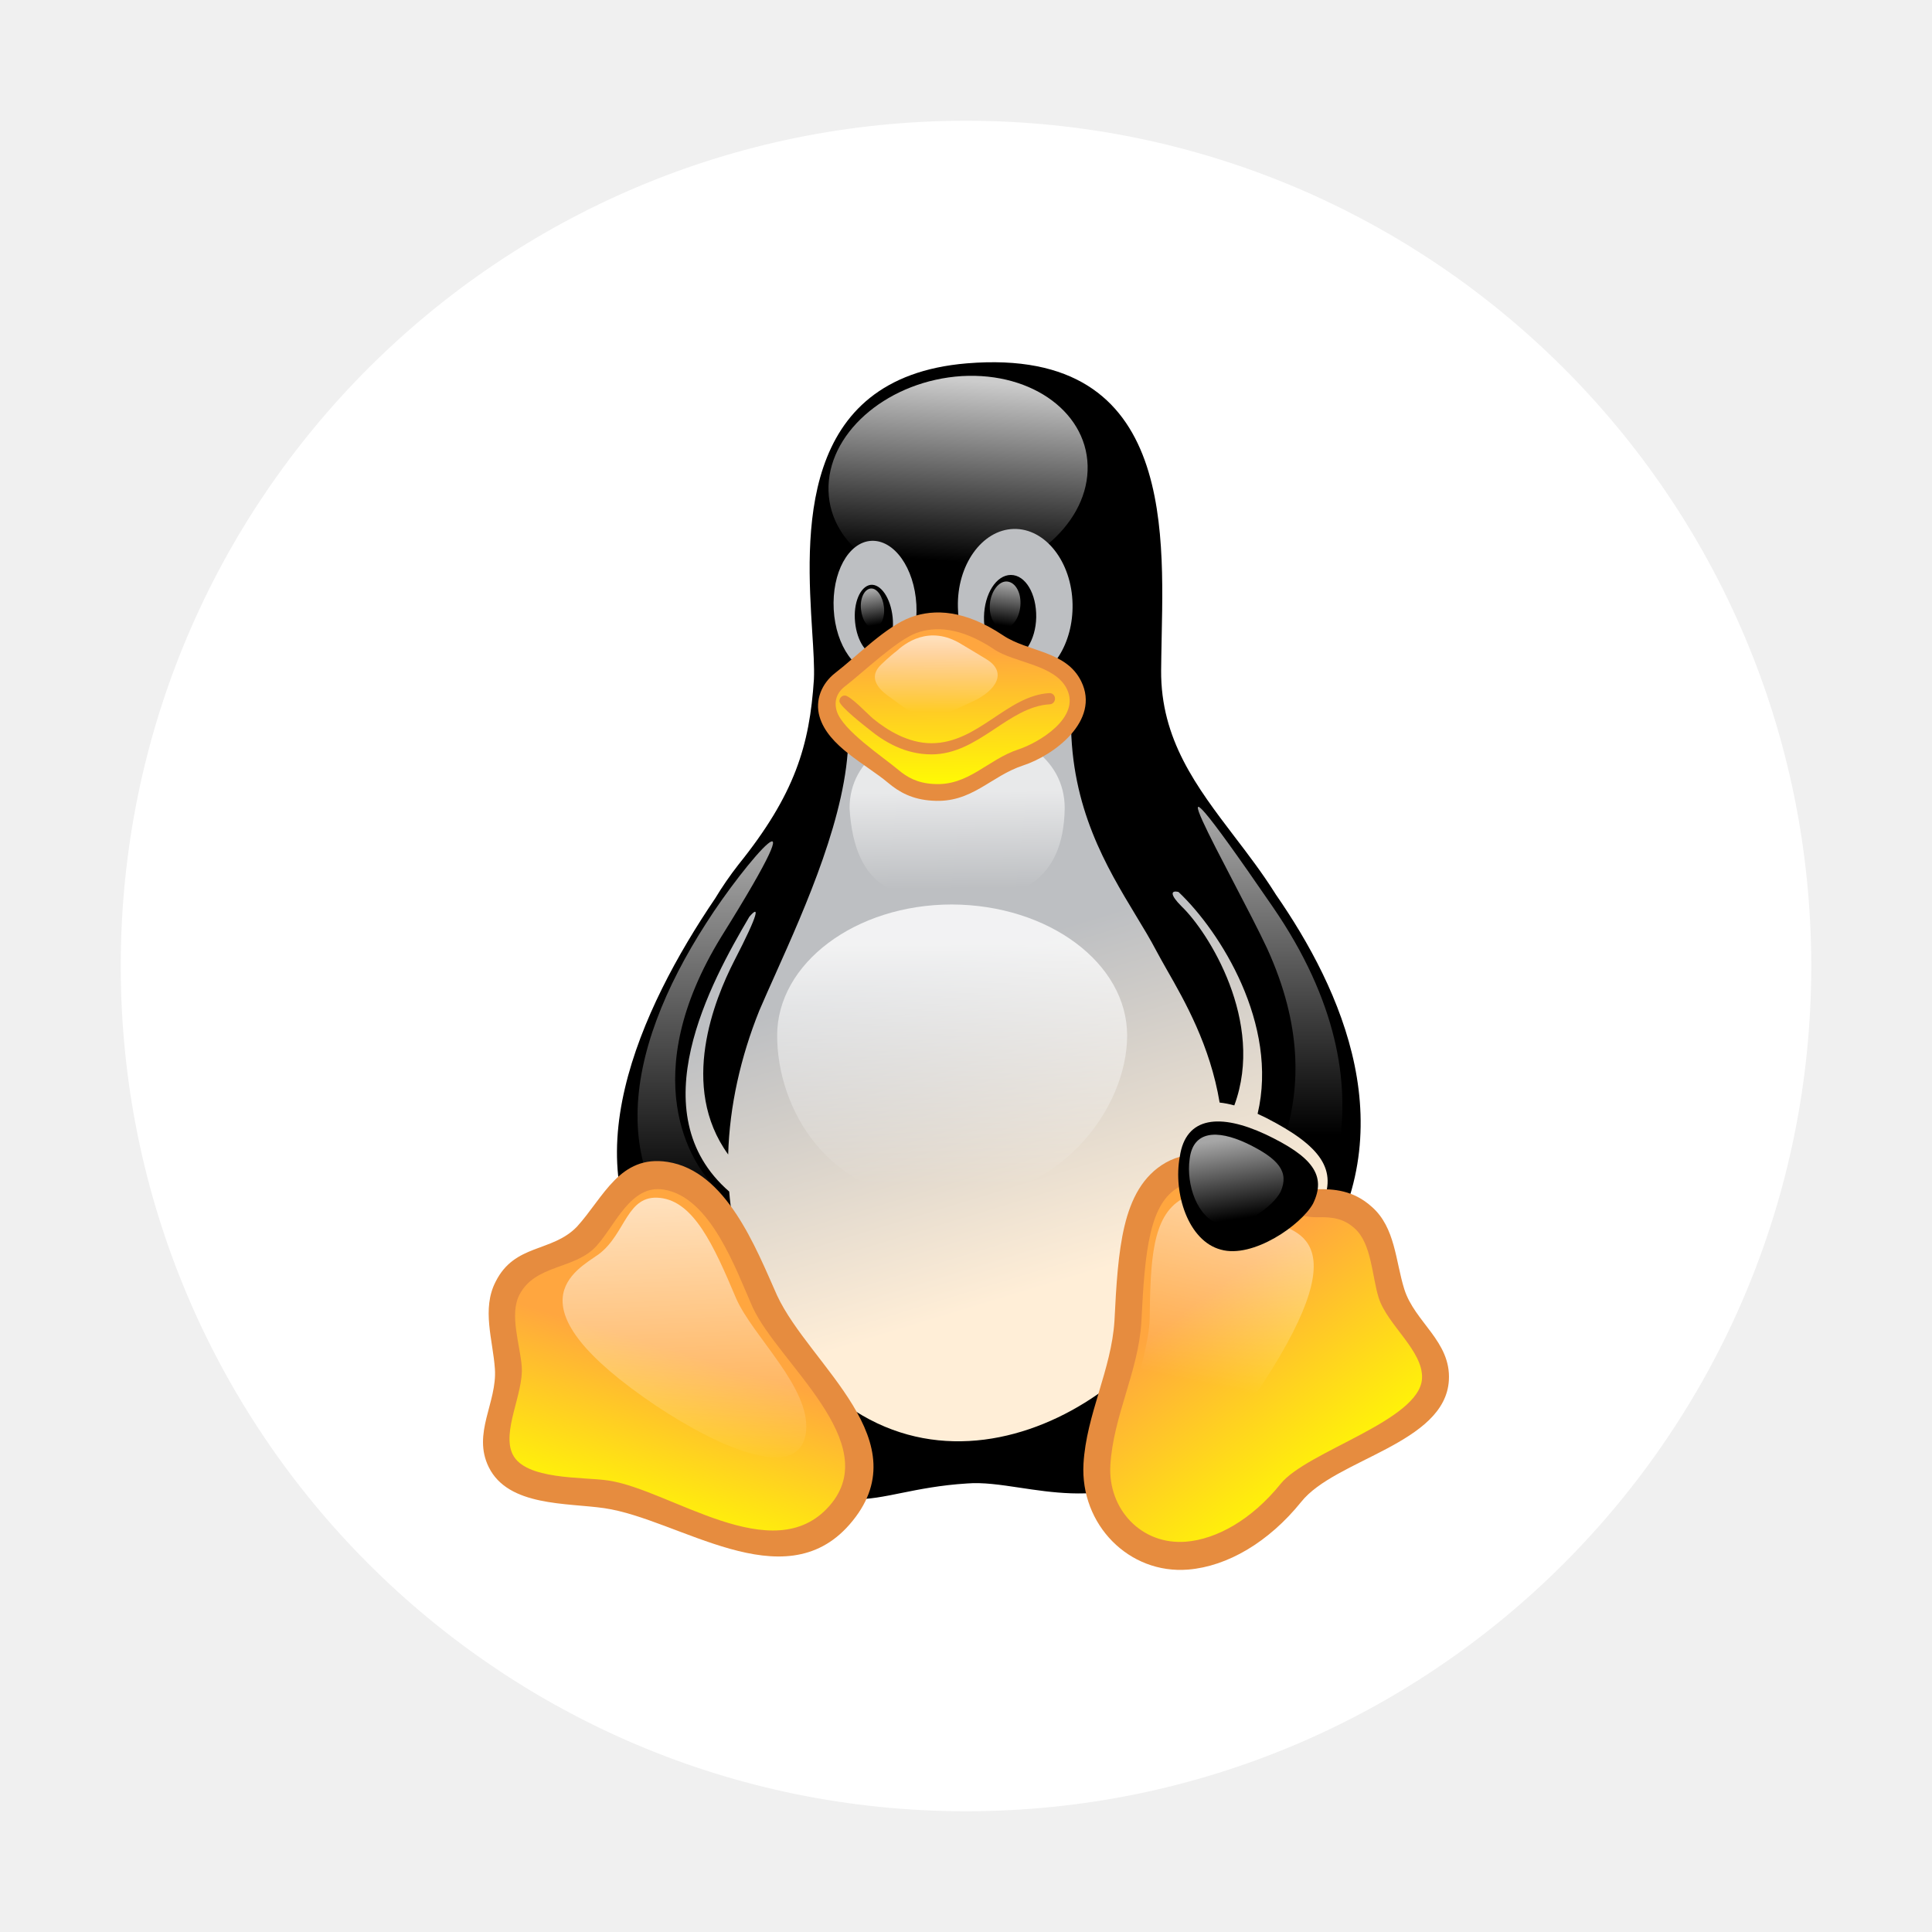
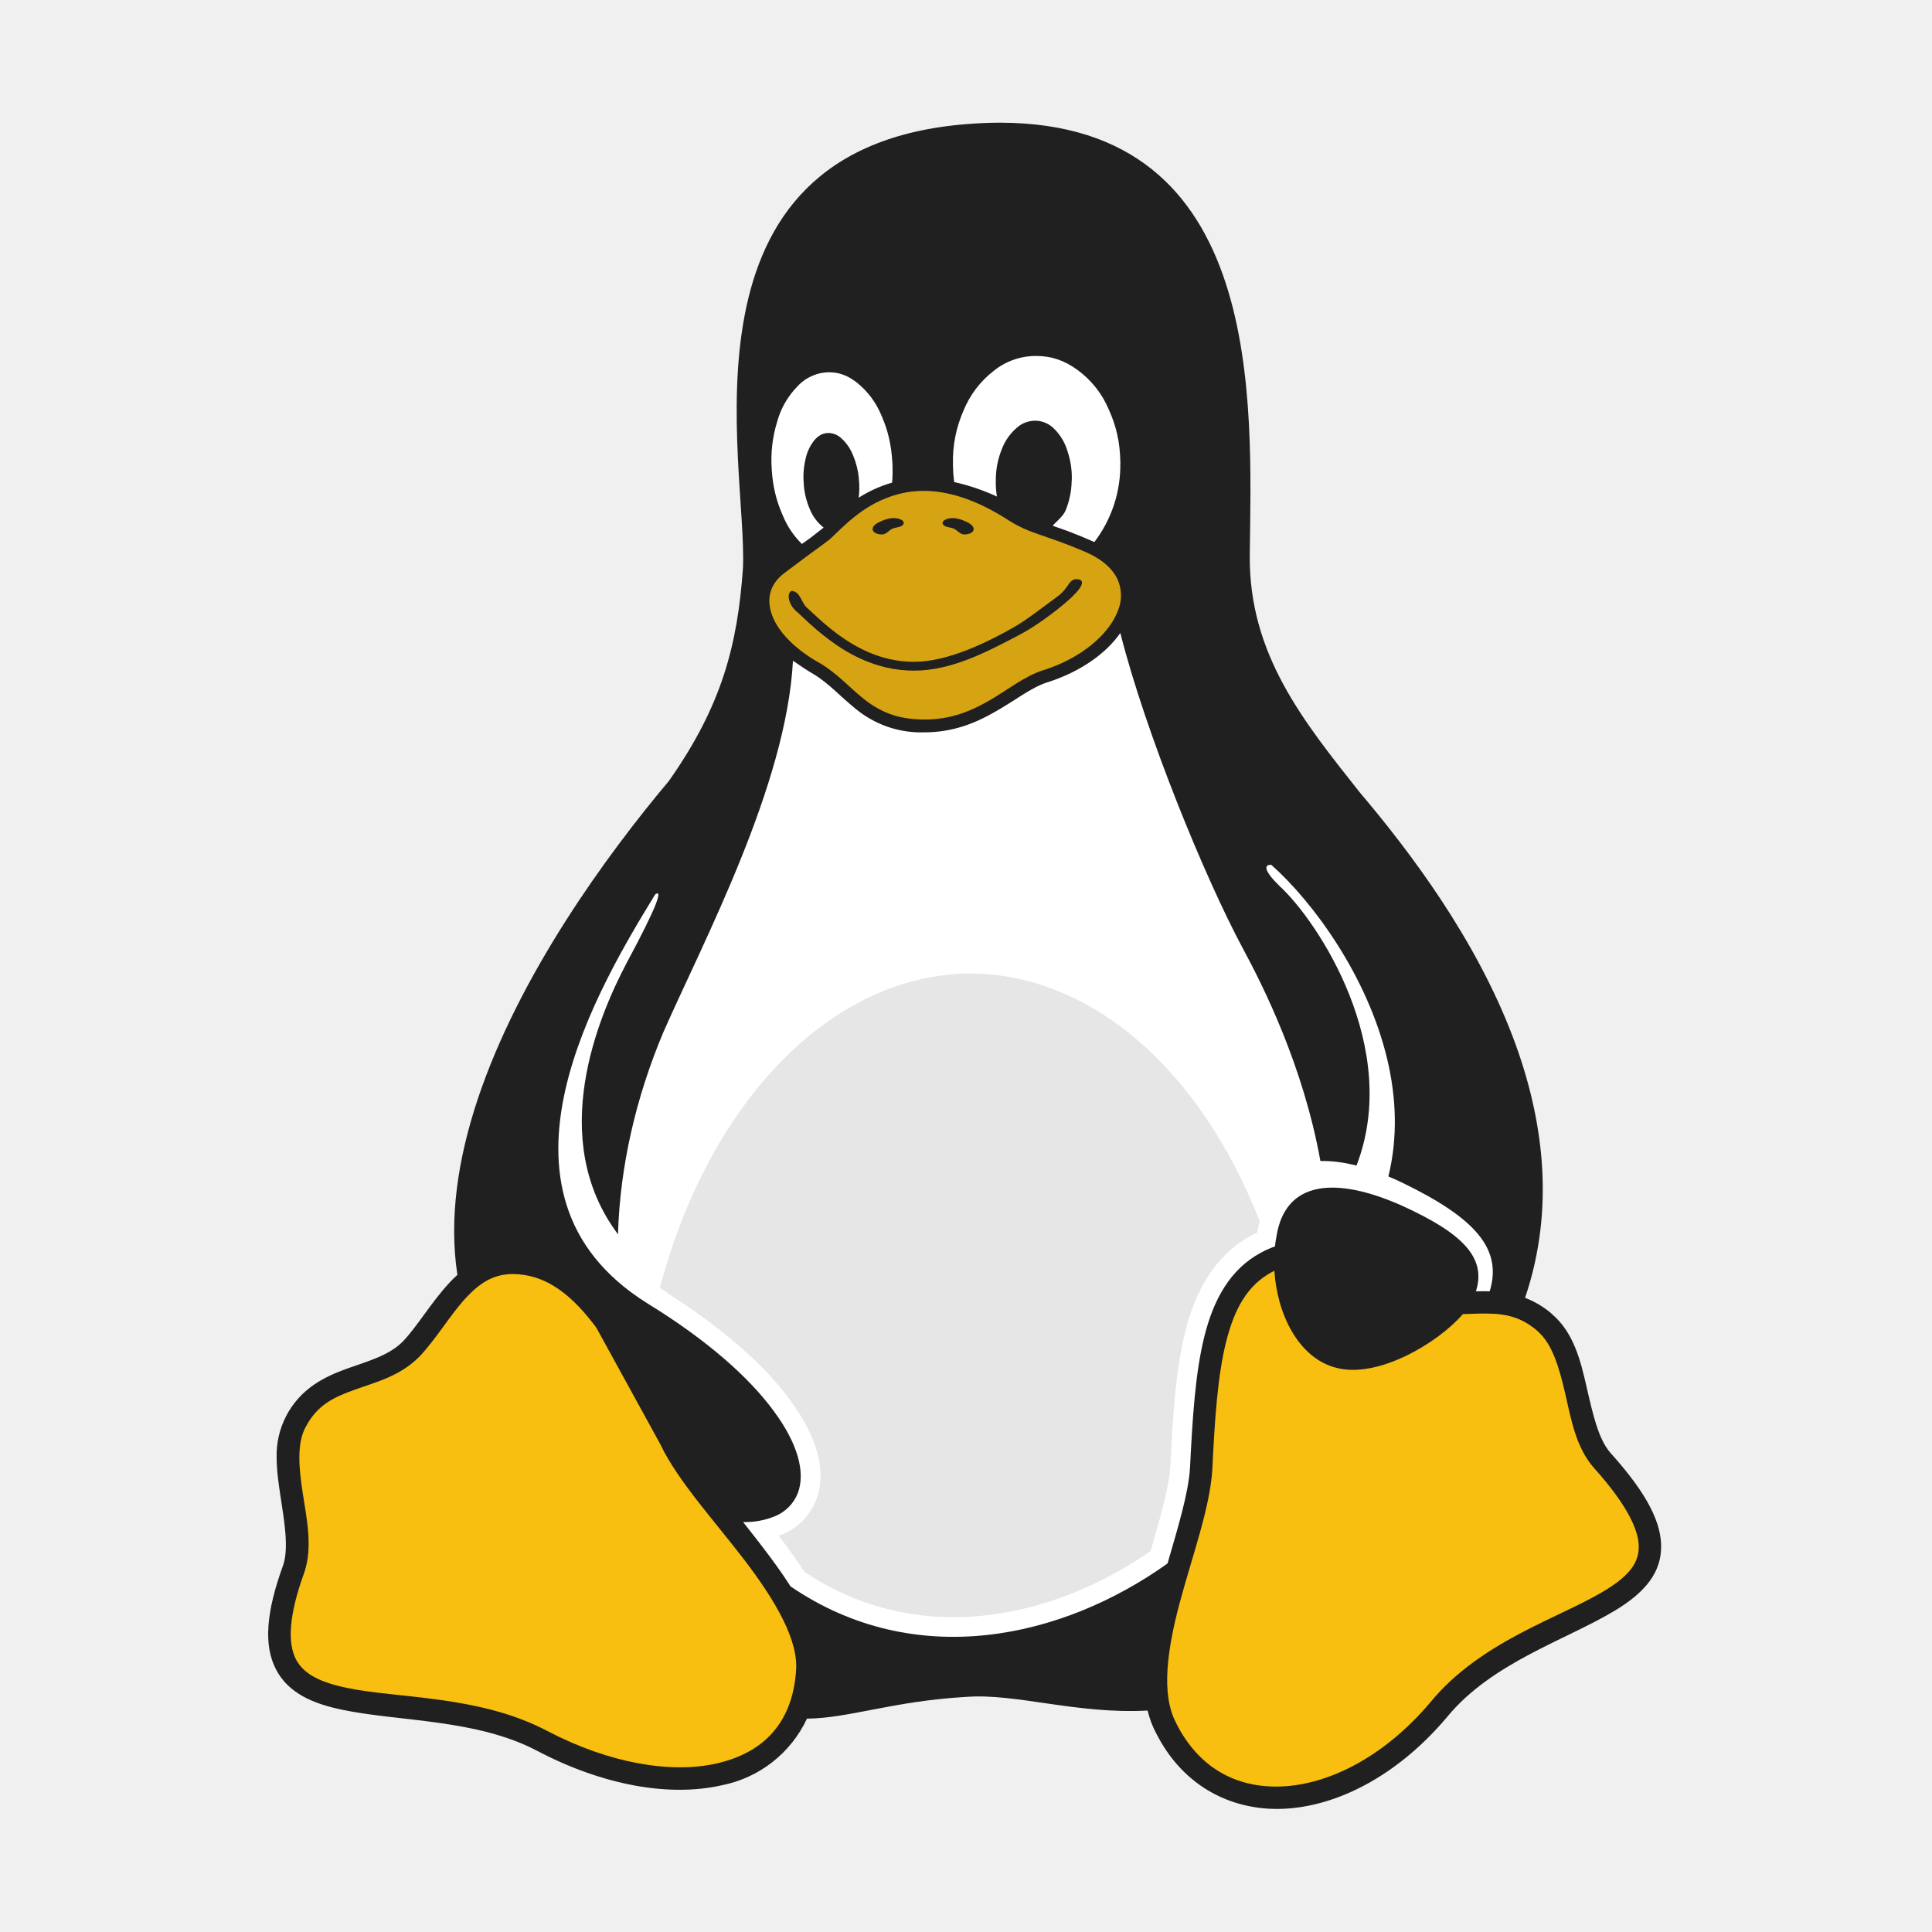
- <svg xmlns="http://www.w3.org/2000/svg" width="800px" height="800px" viewBox="0 0 32 32" fill="none">
-   <path d="M30 16C30 23.728 23.735 30 16 30C8.265 30 2 23.728 2 16C2 8.265 8.265 2 16 2C23.735 2 30 8.265 30 16Z" fill="white" />
-   <path d="M11.306 21.91C11.181 21.723 11.071 21.471 10.982 21.17C9.376 19.358 10.617 16.692 11.845 14.881C11.962 14.687 12.091 14.5 12.23 14.322C13.167 13.158 13.409 12.348 13.481 11.252C13.49 11.048 13.473 10.778 13.453 10.468C13.354 8.884 13.19 6.252 16.016 6.018C19.549 5.727 19.261 8.971 19.235 10.873C19.234 10.952 19.233 11.028 19.232 11.102C19.223 12.249 19.821 13.034 20.445 13.854C20.674 14.153 20.905 14.457 21.112 14.784C21.118 14.794 21.124 14.804 21.13 14.813C22.222 16.388 23.299 18.737 21.799 20.965C21.589 21.726 21.27 22.424 20.843 22.992C19.314 25.005 17.954 24.801 16.892 24.641C16.572 24.593 16.279 24.549 16.016 24.571C15.58 24.598 15.23 24.668 14.928 24.729C13.761 24.965 13.305 25.057 11.306 21.91Z" fill="#000000" />
-   <path d="M18.014 7.795C17.981 8.727 16.992 9.537 15.806 9.612C14.621 9.687 13.691 8.979 13.723 8.046C13.756 7.114 14.745 6.304 15.931 6.229C17.116 6.161 18.047 6.862 18.014 7.795Z" fill="url(#paint0_linear_87_7435)" />
-   <path fill-rule="evenodd" clip-rule="evenodd" d="M15.866 10.061C15.875 10.568 16.107 11 16.433 11.195C15.37 11.1 14.051 11.489 14.051 12.225C14.035 13.47 13.342 15.02 12.843 16.135C12.745 16.354 12.654 16.557 12.577 16.737C12.269 17.502 12.083 18.32 12.061 19.122C11.243 17.995 11.838 16.548 12.158 15.921C12.585 15.095 12.576 14.992 12.411 15.185C11.776 16.265 10.58 18.433 12.078 19.736C12.125 20.318 12.267 20.881 12.518 21.399C14.523 25.442 18.276 23.782 19.514 21.685C19.679 21.387 19.812 21.099 19.918 20.82C19.98 20.859 20.046 20.89 20.117 20.909C20.739 21.093 21.669 20.392 21.892 19.957C22.16 19.378 21.885 18.983 20.968 18.514C20.922 18.491 20.875 18.469 20.83 18.448C21.181 16.968 20.212 15.428 19.52 14.774C19.391 14.742 19.373 14.816 19.573 15.015C20.009 15.433 20.957 16.923 20.444 18.309C20.36 18.286 20.278 18.27 20.201 18.262C20.043 17.316 19.623 16.58 19.329 16.066C19.263 15.949 19.203 15.844 19.154 15.751C19.055 15.562 18.937 15.366 18.811 15.159C18.328 14.359 17.739 13.384 17.739 11.939C17.665 11.621 17.365 11.409 16.966 11.292C17.429 11.199 17.777 10.657 17.765 10.007C17.752 9.305 17.313 8.747 16.789 8.761C16.265 8.775 15.846 9.36 15.866 10.061ZM16.298 10.217C16.291 10.605 16.475 10.918 16.717 10.918C16.953 10.918 17.156 10.605 17.163 10.224C17.169 9.836 16.986 9.523 16.743 9.523C16.501 9.523 16.305 9.836 16.298 10.217Z" fill="url(#paint1_linear_87_7435)" />
-   <path fill-rule="evenodd" clip-rule="evenodd" d="M14.556 11.15C14.935 11.129 15.211 10.619 15.178 10.013C15.145 9.408 14.811 8.938 14.431 8.958C14.051 8.979 13.776 9.489 13.809 10.095C13.842 10.701 14.176 11.17 14.556 11.15ZM14.785 10.224C14.818 10.544 14.7 10.816 14.529 10.844C14.359 10.864 14.195 10.626 14.163 10.306C14.13 9.986 14.248 9.714 14.418 9.687C14.588 9.666 14.752 9.904 14.785 10.224Z" fill="url(#paint2_linear_87_7435)" />
-   <path d="M16.396 10C16.376 10.217 16.475 10.394 16.612 10.408C16.75 10.422 16.881 10.251 16.9 10.04C16.92 9.823 16.822 9.646 16.684 9.632C16.547 9.618 16.416 9.789 16.396 10Z" fill="url(#paint3_linear_87_7435)" />
-   <path d="M14.641 10.054C14.661 10.231 14.589 10.388 14.484 10.401C14.379 10.415 14.281 10.279 14.261 10.095C14.241 9.918 14.313 9.762 14.418 9.748C14.523 9.734 14.621 9.877 14.641 10.054Z" fill="url(#paint4_linear_87_7435)" />
-   <path d="M18.669 17.152C18.669 18.35 17.562 19.902 15.662 19.889C13.704 19.902 12.872 18.35 12.872 17.152C12.872 15.955 14.169 14.981 15.767 14.981C17.372 14.988 18.669 15.955 18.669 17.152Z" fill="url(#paint5_linear_87_7435)" />
-   <path d="M17.635 13.389C17.615 14.628 16.835 14.921 15.853 14.921C14.87 14.921 14.156 14.737 14.071 13.389C14.071 12.545 14.87 12.055 15.853 12.055C16.835 12.048 17.635 12.539 17.635 13.389Z" fill="url(#paint6_linear_87_7435)" />
-   <path d="M11.694 15.295C12.336 14.281 13.691 12.722 11.949 15.512C10.534 17.813 11.425 19.29 11.884 19.698C13.207 20.923 13.154 21.747 12.113 21.1C9.879 19.718 10.344 17.391 11.694 15.295Z" fill="url(#paint7_linear_87_7435)" />
-   <path d="M20.988 15.71C20.431 14.519 18.663 11.497 21.073 15.009C23.268 18.187 21.728 20.399 21.453 20.617C21.178 20.835 20.255 21.277 20.523 20.508C20.798 19.739 22.161 18.283 20.988 15.71Z" fill="url(#paint8_linear_87_7435)" />
-   <path d="M11.209 25.102C9.742 24.292 7.613 25.259 8.386 23.067C8.543 22.57 8.156 21.822 8.405 21.338C8.7 20.746 9.336 20.876 9.715 20.481C10.089 20.073 10.325 19.365 11.025 19.474C11.72 19.582 12.185 20.467 12.67 21.556C13.03 22.332 14.301 23.428 14.215 24.299C14.111 25.633 12.65 25.885 11.209 25.102Z" fill="url(#paint9_linear_87_7435)" />
-   <path fill-rule="evenodd" clip-rule="evenodd" d="M9.877 20.64C9.52 21.031 8.865 20.937 8.602 21.448C8.433 21.776 8.617 22.28 8.642 22.639C8.673 23.082 8.305 23.711 8.492 24.09C8.703 24.515 9.653 24.46 10.071 24.521C11.102 24.672 12.806 26.006 13.739 24.941C14.65 23.9 12.898 22.582 12.468 21.657C12.189 21.029 11.771 19.825 10.992 19.703C10.443 19.617 10.193 20.294 9.877 20.64ZM11.058 19.245C12.028 19.397 12.513 20.654 12.871 21.457C13.414 22.623 15.275 23.875 14.069 25.253C12.973 26.504 11.244 25.16 10.009 24.98C9.392 24.89 8.419 24.955 8.096 24.302C7.818 23.74 8.236 23.232 8.197 22.672C8.164 22.195 7.976 21.683 8.208 21.231C8.525 20.595 9.139 20.748 9.555 20.319C9.998 19.833 10.263 19.121 11.058 19.245Z" fill="#E68C3F" />
-   <path d="M21.381 24.728C22.456 23.373 24.846 23.652 23.235 21.794C22.895 21.393 22.999 20.535 22.58 20.168C22.089 19.719 21.545 20.086 21.047 19.855C20.549 19.603 20.026 19.12 19.416 19.46C18.807 19.807 18.742 20.706 18.683 21.89C18.63 22.741 17.884 24.163 18.283 24.946C18.86 26.157 20.36 25.994 21.381 24.728Z" fill="url(#paint10_linear_87_7435)" />
-   <path fill-rule="evenodd" clip-rule="evenodd" d="M21.81 19.698C22.085 19.691 22.415 19.71 22.725 19.992C23.11 20.332 23.114 20.887 23.259 21.351C23.431 21.901 24.034 22.215 23.998 22.86C23.939 23.914 22.114 24.168 21.552 24.876C21.012 25.545 20.33 25.943 19.682 25.997C18.7 26.078 17.889 25.252 17.946 24.244C17.993 23.428 18.409 22.686 18.459 21.876C18.488 21.29 18.52 20.746 18.626 20.305C18.733 19.859 18.926 19.475 19.308 19.257C20.145 18.789 20.954 19.721 21.81 19.698ZM19.522 19.664C19.295 19.793 19.151 20.032 19.059 20.417C18.965 20.807 18.934 21.307 18.904 21.905C18.854 22.716 18.438 23.457 18.391 24.271C18.35 24.997 18.907 25.596 19.647 25.535C20.148 25.493 20.727 25.176 21.209 24.58C21.64 24.037 23.514 23.534 23.553 22.833C23.578 22.375 22.977 21.946 22.835 21.494C22.724 21.141 22.719 20.593 22.436 20.345C22.255 20.18 22.064 20.155 21.821 20.161C21.116 20.18 20.176 19.299 19.522 19.664Z" fill="#E68C3F" />
-   <path d="M20.916 22.917C22.579 20.365 21.341 20.386 20.922 20.188C20.503 19.984 20.064 19.582 19.573 19.862C19.081 20.147 19.055 20.882 19.042 21.849C19.023 22.543 18.466 23.707 18.8 24.353C19.206 25.109 20.189 24.013 20.916 22.917Z" fill="url(#paint11_linear_87_7435)" />
-   <path d="M10.868 23.285C8.379 21.61 9.545 21.039 9.918 20.773C10.37 20.433 10.377 19.78 10.934 19.841C11.49 19.902 11.818 20.617 12.191 21.502C12.466 22.134 13.423 22.978 13.351 23.707C13.259 24.564 11.942 23.999 10.868 23.285Z" fill="url(#paint12_linear_87_7435)" />
-   <path d="M21.748 19.936C21.552 20.29 20.753 20.848 20.222 20.698C19.678 20.555 19.429 19.759 19.541 19.16C19.639 18.48 20.222 18.446 20.956 18.786C21.735 19.154 21.977 19.467 21.748 19.936Z" fill="#000000" />
-   <path d="M21.211 19.739C21.086 19.984 20.562 20.372 20.195 20.27C19.829 20.168 19.645 19.616 19.704 19.201C19.757 18.732 20.15 18.704 20.648 18.936C21.185 19.194 21.355 19.412 21.211 19.739Z" fill="url(#paint13_linear_87_7435)" />
-   <path d="M14.437 10.858C14.699 10.606 15.335 9.837 16.54 10.64C16.763 10.79 16.946 10.803 17.372 10.994C18.23 11.361 17.824 12.246 16.907 12.545C16.514 12.675 16.16 13.171 15.453 13.124C14.844 13.09 14.686 12.675 14.313 12.45C13.651 12.062 13.553 11.538 13.913 11.259C14.274 10.98 14.411 10.878 14.437 10.858Z" fill="url(#paint14_linear_87_7435)" />
-   <path fill-rule="evenodd" clip-rule="evenodd" d="M13.993 11.37C13.856 11.476 13.813 11.617 13.858 11.773C13.951 12.094 14.622 12.534 14.878 12.75C15.024 12.873 15.191 12.97 15.461 12.985C16.039 13.024 16.36 12.579 16.867 12.413C17.2 12.304 17.904 11.888 17.671 11.412C17.472 11.005 16.801 10.98 16.468 10.756C15.894 10.374 15.476 10.377 15.179 10.484C14.853 10.602 14.289 11.142 13.993 11.37ZM15.091 10.222C15.478 10.082 15.981 10.102 16.613 10.523C17.028 10.802 17.659 10.775 17.909 11.286C18.228 11.937 17.456 12.512 16.947 12.678C16.402 12.857 16.098 13.306 15.445 13.262C15.106 13.243 14.888 13.116 14.71 12.966C14.341 12.656 13.716 12.361 13.574 11.869C13.495 11.597 13.61 11.32 13.833 11.147C14.194 10.868 14.682 10.369 15.091 10.222Z" fill="#E68C3F" />
-   <path fill-rule="evenodd" clip-rule="evenodd" d="M17.474 11.567C17.477 11.618 17.439 11.662 17.39 11.665C16.697 11.704 16.21 12.495 15.427 12.495C14.989 12.495 14.642 12.284 14.394 12.08C14.344 12.04 13.903 11.7 13.903 11.613C13.903 11.562 13.943 11.52 13.992 11.52C14.085 11.52 14.363 11.822 14.466 11.907C14.7 12.098 15.046 12.31 15.427 12.31C16.202 12.31 16.678 11.52 17.381 11.48C17.43 11.477 17.472 11.516 17.474 11.567Z" fill="#E68C3F" />
-   <path d="M14.844 10.789C14.975 10.667 15.388 10.333 15.931 10.674C16.049 10.742 16.167 10.816 16.338 10.919C16.685 11.13 16.515 11.436 16.095 11.626C15.905 11.708 15.591 11.885 15.355 11.871C15.093 11.844 14.916 11.667 14.746 11.552C14.425 11.334 14.445 11.15 14.595 11.007C14.707 10.898 14.831 10.796 14.844 10.789Z" fill="url(#paint15_linear_87_7435)" />
-   <defs>
-     <linearGradient id="paint0_linear_87_7435" x1="16.058" y1="6.306" x2="15.836" y2="9.306" gradientUnits="userSpaceOnUse">
-       <stop stop-color="white" stop-opacity="0.8" />
-       <stop offset="1" stop-color="white" stop-opacity="0" />
-     </linearGradient>
-     <linearGradient id="paint1_linear_87_7435" x1="12.897" y1="22.672" x2="11.251" y2="17.272" gradientUnits="userSpaceOnUse">
-       <stop stop-color="#FFEED7" />
-       <stop offset="1" stop-color="#BDBFC2" />
-     </linearGradient>
-     <linearGradient id="paint2_linear_87_7435" x1="12.897" y1="22.672" x2="11.251" y2="17.272" gradientUnits="userSpaceOnUse">
-       <stop stop-color="#FFEED7" />
-       <stop offset="1" stop-color="#BDBFC2" />
-     </linearGradient>
-     <linearGradient id="paint3_linear_87_7435" x1="16.668" y1="9.655" x2="16.575" y2="10.354" gradientUnits="userSpaceOnUse">
-       <stop stop-color="white" stop-opacity="0.65" />
-       <stop offset="1" stop-color="white" stop-opacity="0" />
-     </linearGradient>
-     <linearGradient id="paint4_linear_87_7435" x1="14.434" y1="9.783" x2="14.534" y2="10.348" gradientUnits="userSpaceOnUse">
-       <stop stop-color="white" stop-opacity="0.65" />
-       <stop offset="1" stop-color="white" stop-opacity="0" />
-     </linearGradient>
-     <linearGradient id="paint5_linear_87_7435" x1="15.761" y1="15.631" x2="15.778" y2="19.627" gradientUnits="userSpaceOnUse">
-       <stop stop-color="white" stop-opacity="0.8" />
-       <stop offset="1" stop-color="white" stop-opacity="0" />
-     </linearGradient>
-     <linearGradient id="paint6_linear_87_7435" x1="15.85" y1="13.125" x2="15.869" y2="14.714" gradientUnits="userSpaceOnUse">
-       <stop stop-color="white" stop-opacity="0.65" />
-       <stop offset="1" stop-color="white" stop-opacity="0" />
-     </linearGradient>
-     <linearGradient id="paint7_linear_87_7435" x1="11.72" y1="14.105" x2="11.72" y2="19.937" gradientUnits="userSpaceOnUse">
-       <stop stop-color="white" stop-opacity="0.65" />
-       <stop offset="1" stop-color="white" stop-opacity="0" />
-     </linearGradient>
-     <linearGradient id="paint8_linear_87_7435" x1="21.033" y1="13.536" x2="21.031" y2="18.805" gradientUnits="userSpaceOnUse">
-       <stop stop-color="white" stop-opacity="0.65" />
-       <stop offset="1" stop-color="white" stop-opacity="0" />
-     </linearGradient>
-     <linearGradient id="paint9_linear_87_7435" x1="11.429" y1="22.437" x2="10.535" y2="25.421" gradientUnits="userSpaceOnUse">
-       <stop stop-color="#FFA63F" />
-       <stop offset="1" stop-color="#FFFF00" />
-     </linearGradient>
-     <linearGradient id="paint10_linear_87_7435" x1="19.882" y1="21.53" x2="22.266" y2="24.78" gradientUnits="userSpaceOnUse">
-       <stop stop-color="#FFA63F" />
-       <stop offset="1" stop-color="#FFFF00" />
-     </linearGradient>
-     <linearGradient id="paint11_linear_87_7435" x1="20.52" y1="18.933" x2="19.686" y2="22.86" gradientUnits="userSpaceOnUse">
-       <stop stop-color="white" stop-opacity="0.65" />
-       <stop offset="1" stop-color="white" stop-opacity="0" />
-     </linearGradient>
-     <linearGradient id="paint12_linear_87_7435" x1="11.246" y1="19.904" x2="11.412" y2="24.324" gradientUnits="userSpaceOnUse">
-       <stop stop-color="white" stop-opacity="0.65" />
-       <stop offset="1" stop-color="white" stop-opacity="0" />
-     </linearGradient>
-     <linearGradient id="paint13_linear_87_7435" x1="20.375" y1="18.862" x2="20.569" y2="20.182" gradientUnits="userSpaceOnUse">
-       <stop stop-color="white" stop-opacity="0.65" />
-       <stop offset="1" stop-color="white" stop-opacity="0" />
-     </linearGradient>
-     <linearGradient id="paint14_linear_87_7435" x1="15.764" y1="10.784" x2="15.78" y2="13.11" gradientUnits="userSpaceOnUse">
-       <stop stop-color="#FFA63F" />
-       <stop offset="1" stop-color="#FFFF00" />
-     </linearGradient>
-     <linearGradient id="paint15_linear_87_7435" x1="15.511" y1="10.564" x2="15.506" y2="11.794" gradientUnits="userSpaceOnUse">
-       <stop stop-color="white" stop-opacity="0.65" />
-       <stop offset="1" stop-color="white" stop-opacity="0" />
-     </linearGradient>
-   </defs>
+ <svg xmlns="http://www.w3.org/2000/svg" width="800px" height="800px" viewBox="0 0 16 16" fill="none">
+   <path fill="#202020" d="M13.338 12.033c-.1-.112-.146-.319-.197-.54-.05-.22-.107-.457-.288-.61v-.001a.756.756 0 00-.223-.134c.252-.745.153-1.487-.1-2.157-.312-.823-.855-1.54-1.27-2.03-.464-.586-.918-1.142-.91-1.963.014-1.254.138-3.579-2.068-3.582-.09 0-.183.004-.28.012-2.466.198-1.812 2.803-1.849 3.675-.045.638-.174 1.14-.613 1.764-.515.613-1.24 1.604-1.584 2.637-.162.487-.24.984-.168 1.454-.023.02-.044.041-.064.063-.151.161-.263.357-.388.489-.116.116-.282.16-.464.225-.183.066-.383.162-.504.395v.001a.702.702 0 00-.077.339c0 .108.016.217.032.322.034.22.068.427.023.567-.144.395-.163.667-.061.865.102.199.31.286.547.335.473.1 1.114.075 1.619.342l.043-.082-.043.082c.54.283 1.089.383 1.526.284a.99.99 0 00.706-.552c.342-.002.717-.146 1.318-.18.408-.032.918.145 1.503.113a.806.806 0 00.068.183l.001.001c.227.455.65.662 1.1.627.45-.036.928-.301 1.315-.762l-.07-.06.07.06c.37-.448.982-.633 1.388-.878.203-.123.368-.276.38-.499.013-.222-.118-.471-.418-.805z" />
+   <path fill="#F8BF11" d="M13.571 12.828c-.007.137-.107.24-.29.35-.368.222-1.019.414-1.434.918-.362.43-.802.665-1.19.696-.387.03-.721-.13-.919-.526v-.002c-.123-.233-.072-.6.031-.987s.251-.785.271-1.108v-.001c.02-.415.044-.776.114-1.055.07-.28.179-.468.373-.575a.876.876 0 01.027-.014c.022.359.2.725.514.804.343.09.838-.204 1.047-.445l.122-.004c.184-.005.337.006.495.143v.001c.121.102.179.296.229.512.05.217.09.453.239.621.287.32.38.534.371.672zM6.592 13.843v.003c-.034.435-.28.672-.656.758-.377.086-.888 0-1.398-.266-.565-.3-1.237-.27-1.667-.36-.216-.045-.357-.113-.421-.238-.064-.126-.066-.345.071-.72v-.001l.001-.002c.068-.209.018-.438-.015-.653-.033-.214-.049-.41.024-.546l.001-.001c.094-.181.232-.246.403-.307.17-.062.373-.11.533-.27l.001-.001h.001c.148-.157.26-.353.39-.492.11-.117.22-.195.385-.196h.005a.61.61 0 01.093.008c.22.033.411.187.596.437l.533.971v.001c.142.296.441.622.695.954.254.333.45.666.425.921z" />
+   <path fill="#D6A312" d="M9.25 4.788c-.043-.084-.13-.164-.28-.225-.31-.133-.444-.142-.617-.254-.28-.181-.513-.244-.706-.244a.834.834 0 00-.272.047c-.236.08-.392.25-.49.342-.02.019-.044.035-.104.08-.06.043-.15.11-.28.208-.117.086-.154.2-.114.332.04.132.167.285.4.417h.001c.145.085.244.2.358.291a.801.801 0 00.189.117c.072.031.156.052.26.058.248.015.43-.06.59-.151.16-.092.296-.204.452-.255h.001c.32-.1.548-.301.62-.493a.324.324 0 00-.008-.27z" />
+   <path fill="#202020" d="M8.438 5.26c-.255.133-.552.294-.869.294-.316 0-.566-.146-.745-.289-.09-.07-.163-.142-.218-.193-.096-.075-.084-.181-.045-.178.066.008.076.095.117.134.056.052.126.12.211.187.17.135.397.266.68.266.284 0 .614-.166.816-.28.115-.064.26-.179.379-.266.09-.067.087-.147.162-.138.075.009.02.089-.085.18-.105.092-.27.214-.403.283z" />
+   <path fill="#ffffff" d="M12.337 10.694a1.724 1.724 0 00-.104 0h-.01c.088-.277-.106-.48-.621-.713-.534-.235-.96-.212-1.032.265-.005.025-.009.05-.011.076a.801.801 0 00-.12.054c-.252.137-.389.386-.465.692-.076.305-.098.674-.119 1.09-.013.208-.099.49-.186.79-.875.624-2.09.894-3.122.19-.07-.11-.15-.22-.233-.328a13.85 13.85 0 00-.16-.205.65.65 0 00.268-.05.34.34 0 00.186-.192c.063-.17 0-.408-.202-.68-.201-.273-.542-.58-1.043-.888-.368-.23-.574-.51-.67-.814-.097-.305-.084-.635-.01-.96.143-.625.51-1.233.743-1.614.063-.046.023.086-.236.567-.232.44-.667 1.455-.072 2.248.016-.564.15-1.14.377-1.677.329-.747 1.018-2.041 1.072-3.073.029.02.125.086.169.11.126.075.221.184.344.283a.85.85 0 00.575.2c.24 0 .427-.079.582-.168.17-.096.304-.204.433-.245.27-.085.486-.235.608-.41.21.83.7 2.027 1.014 2.611.167.31.5.969.643 1.762.091-.002.191.01.299.038.375-.973-.319-2.022-.636-2.314-.128-.124-.135-.18-.07-.177.343.304.795.917.96 1.608.075.315.09.646.01.973.04.017.08.034.12.054.603.293.826.548.719.897z" />
+   <path fill="#E6E6E6" d="M8.04 8.062c-.556.002-1.099.251-1.558.716-.46.464-.814 1.122-1.018 1.888l.061.038v.004c.47.298.805.598 1.012.878.219.296.316.584.223.834a.513.513 0 01-.27.283l-.041.015c.074.097.146.197.213.3.944.628 2.042.396 2.867-.172.08-.278.153-.536.163-.698.021-.415.042-.792.124-1.12.082-.33.242-.63.544-.795.017-.01.034-.015.051-.023a.756.756 0 01.022-.094c-.242-.622-.591-1.14-1.01-1.5-.42-.36-.897-.551-1.382-.554zm2.37 2.155l-.002.005v-.002l.001-.004z" />
+   <path fill="#ffffff" d="M9.278 3.833a1.05 1.05 0 01-.215.656 4.119 4.119 0 00-.218-.09l-.127-.045c.029-.035.085-.075.107-.127a.669.669 0 00.05-.243l.001-.01a.673.673 0 00-.035-.236.434.434 0 00-.108-.184.223.223 0 00-.156-.07H8.57a.228.228 0 00-.151.06.434.434 0 00-.122.175.676.676 0 00-.05.243v.01a.718.718 0 00.009.14 1.773 1.773 0 00-.354-.12 1.196 1.196 0 01-.01-.133v-.013a1.035 1.035 0 01.088-.447.793.793 0 01.25-.328.554.554 0 01.346-.123h.006c.125 0 .232.036.342.116a.78.78 0 01.257.324c.063.138.094.273.097.433l.001.012zM7.388 3.997a1.05 1.05 0 00-.277.125.623.623 0 00.002-.15v-.008a.651.651 0 00-.048-.192.37.37 0 00-.096-.141.158.158 0 00-.119-.045c-.042.004-.077.024-.11.065a.372.372 0 00-.07.156.626.626 0 00-.013.205v.008a.634.634 0 00.048.193.367.367 0 00.116.156l-.102.08-.078.056a.706.706 0 01-.16-.24c-.053-.12-.082-.24-.09-.381v-.001a1.071 1.071 0 01.045-.39.668.668 0 01.167-.292.359.359 0 01.264-.118c.084 0 .158.028.235.09a.68.68 0 01.199.271c.053.12.08.24.089.382v.001c.003.06.003.115-.002.17z" />
+   <path fill="#202020" d="M7.806 4.335c.01.034.065.029.097.045.027.014.05.045.08.046.03.001.076-.01.08-.04.005-.038-.052-.063-.088-.077-.047-.019-.107-.028-.151-.003-.01.005-.021.018-.018.03zM7.484 4.335c-.01.034-.065.029-.096.045-.028.014-.05.045-.081.046-.03.001-.076-.01-.08-.04-.005-.038.052-.063.088-.077.047-.019.108-.028.152-.003.01.005.02.018.017.03z" />
</svg>
